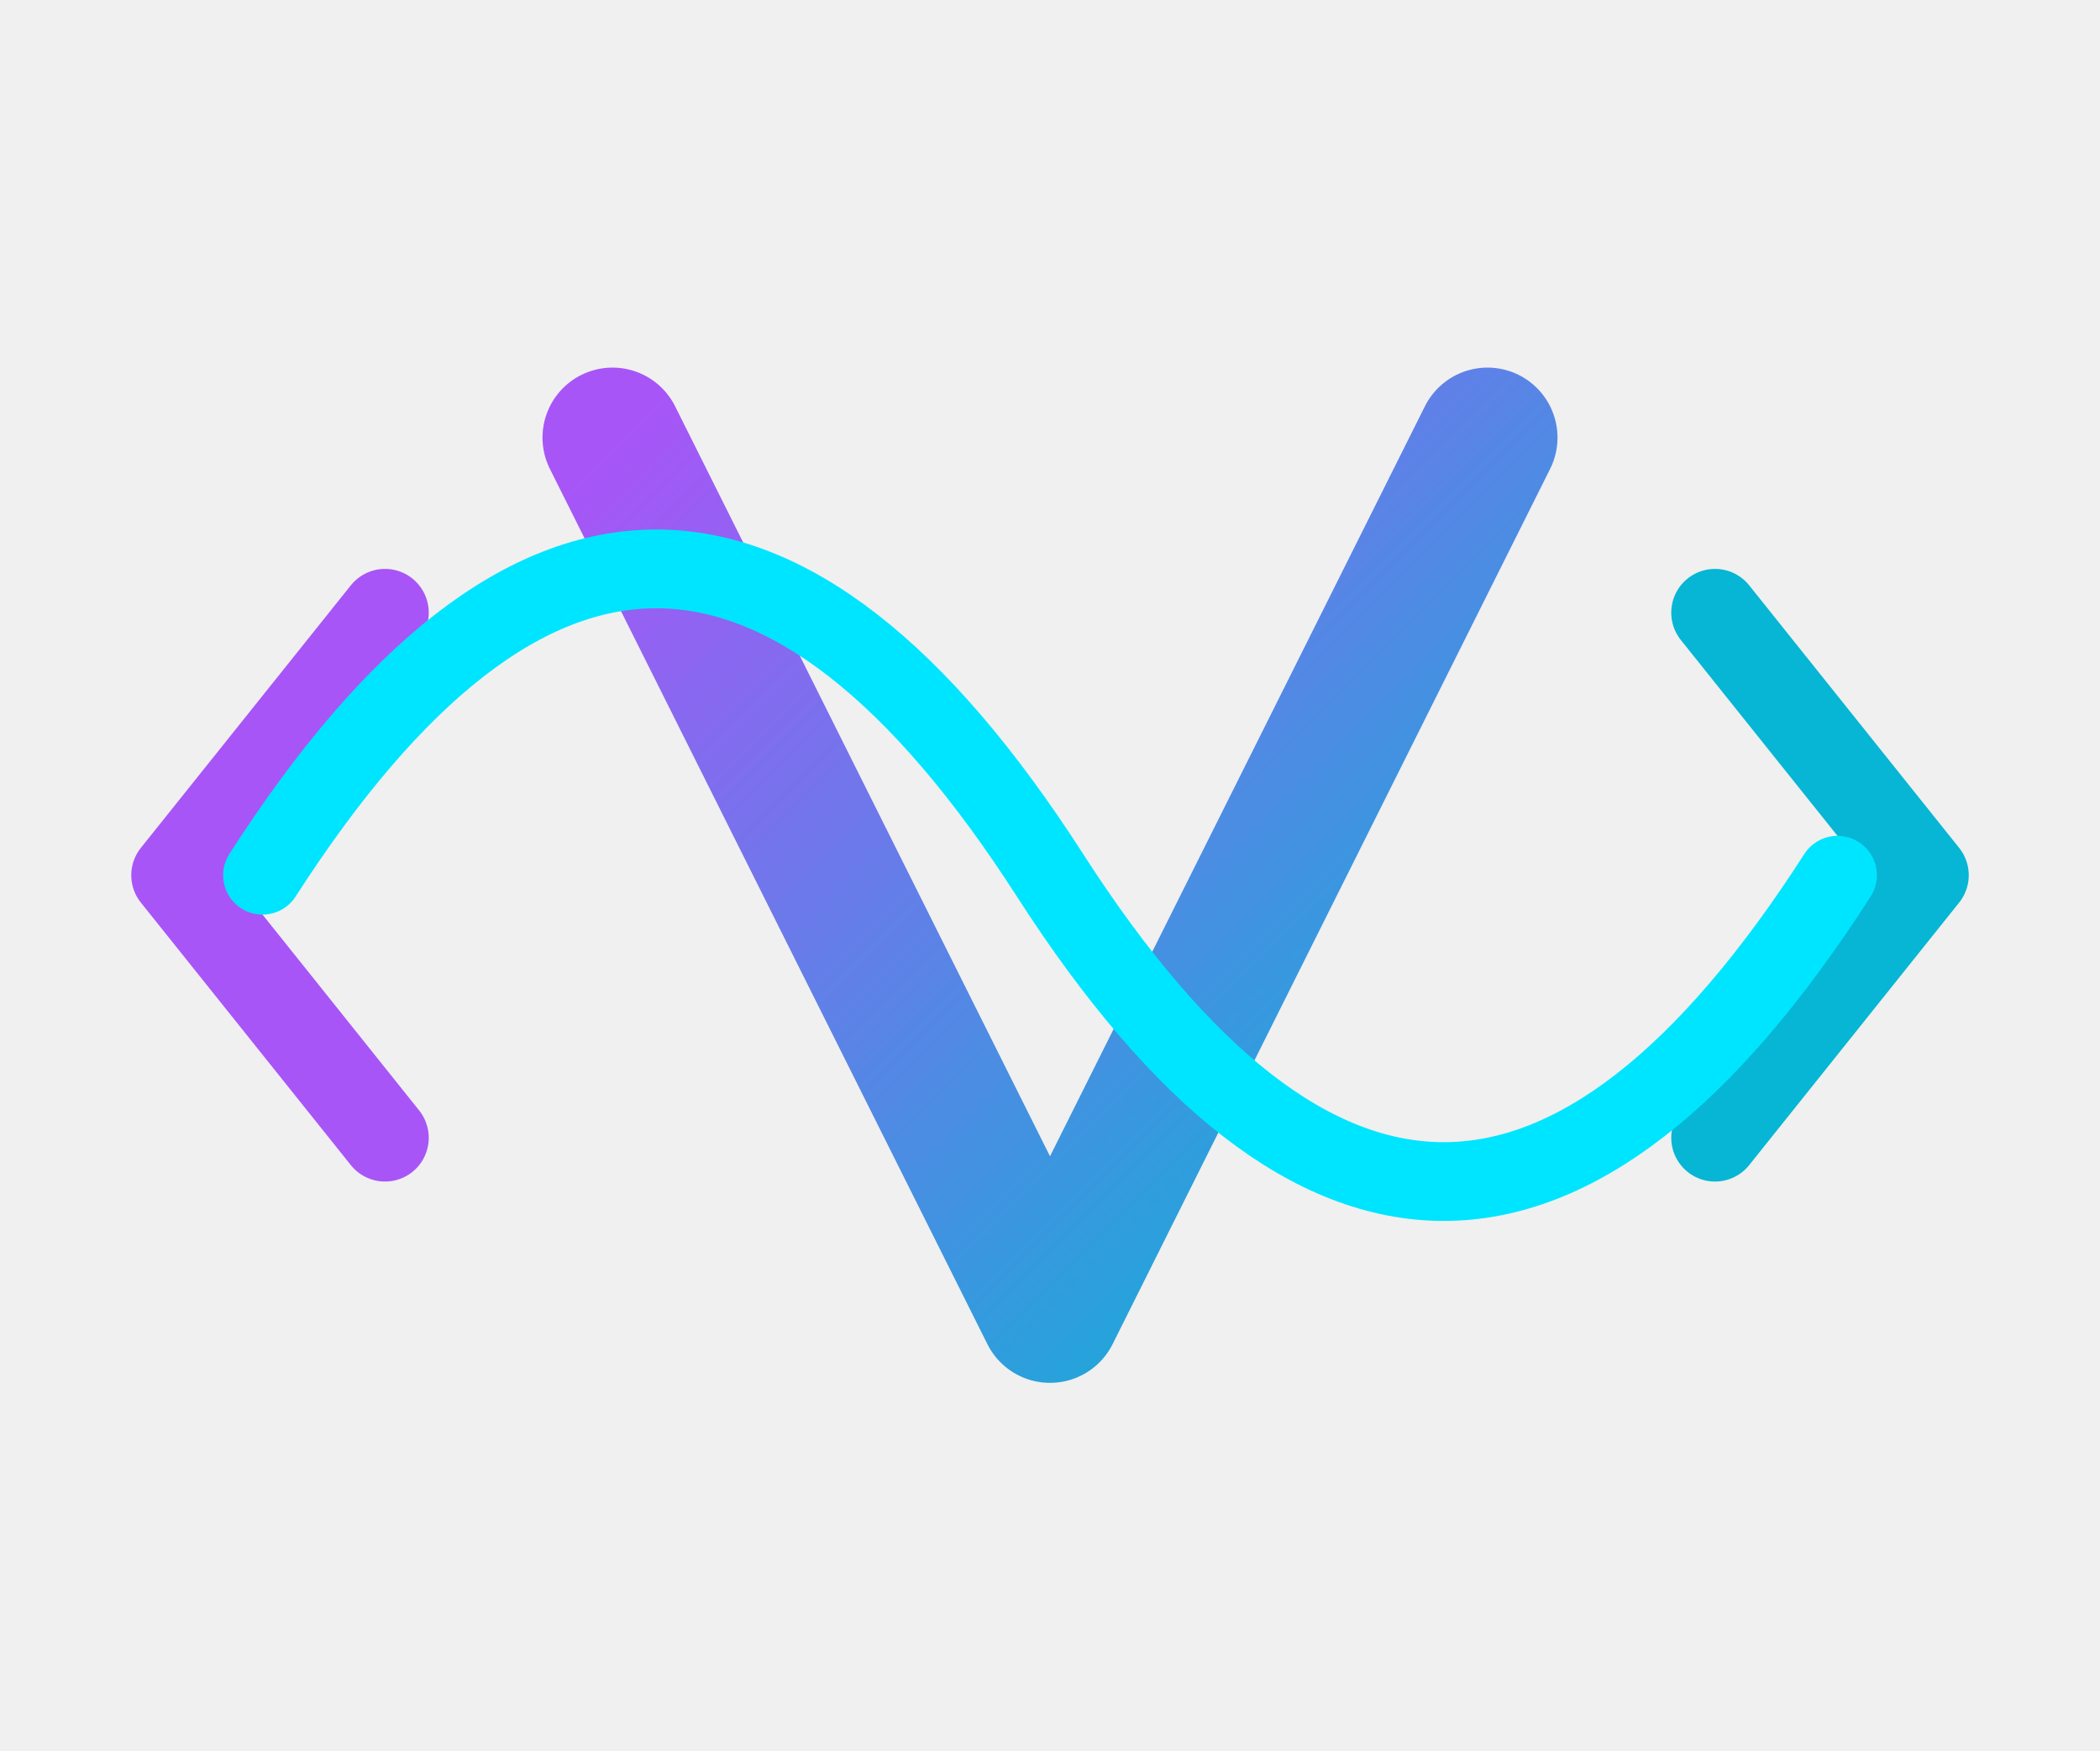
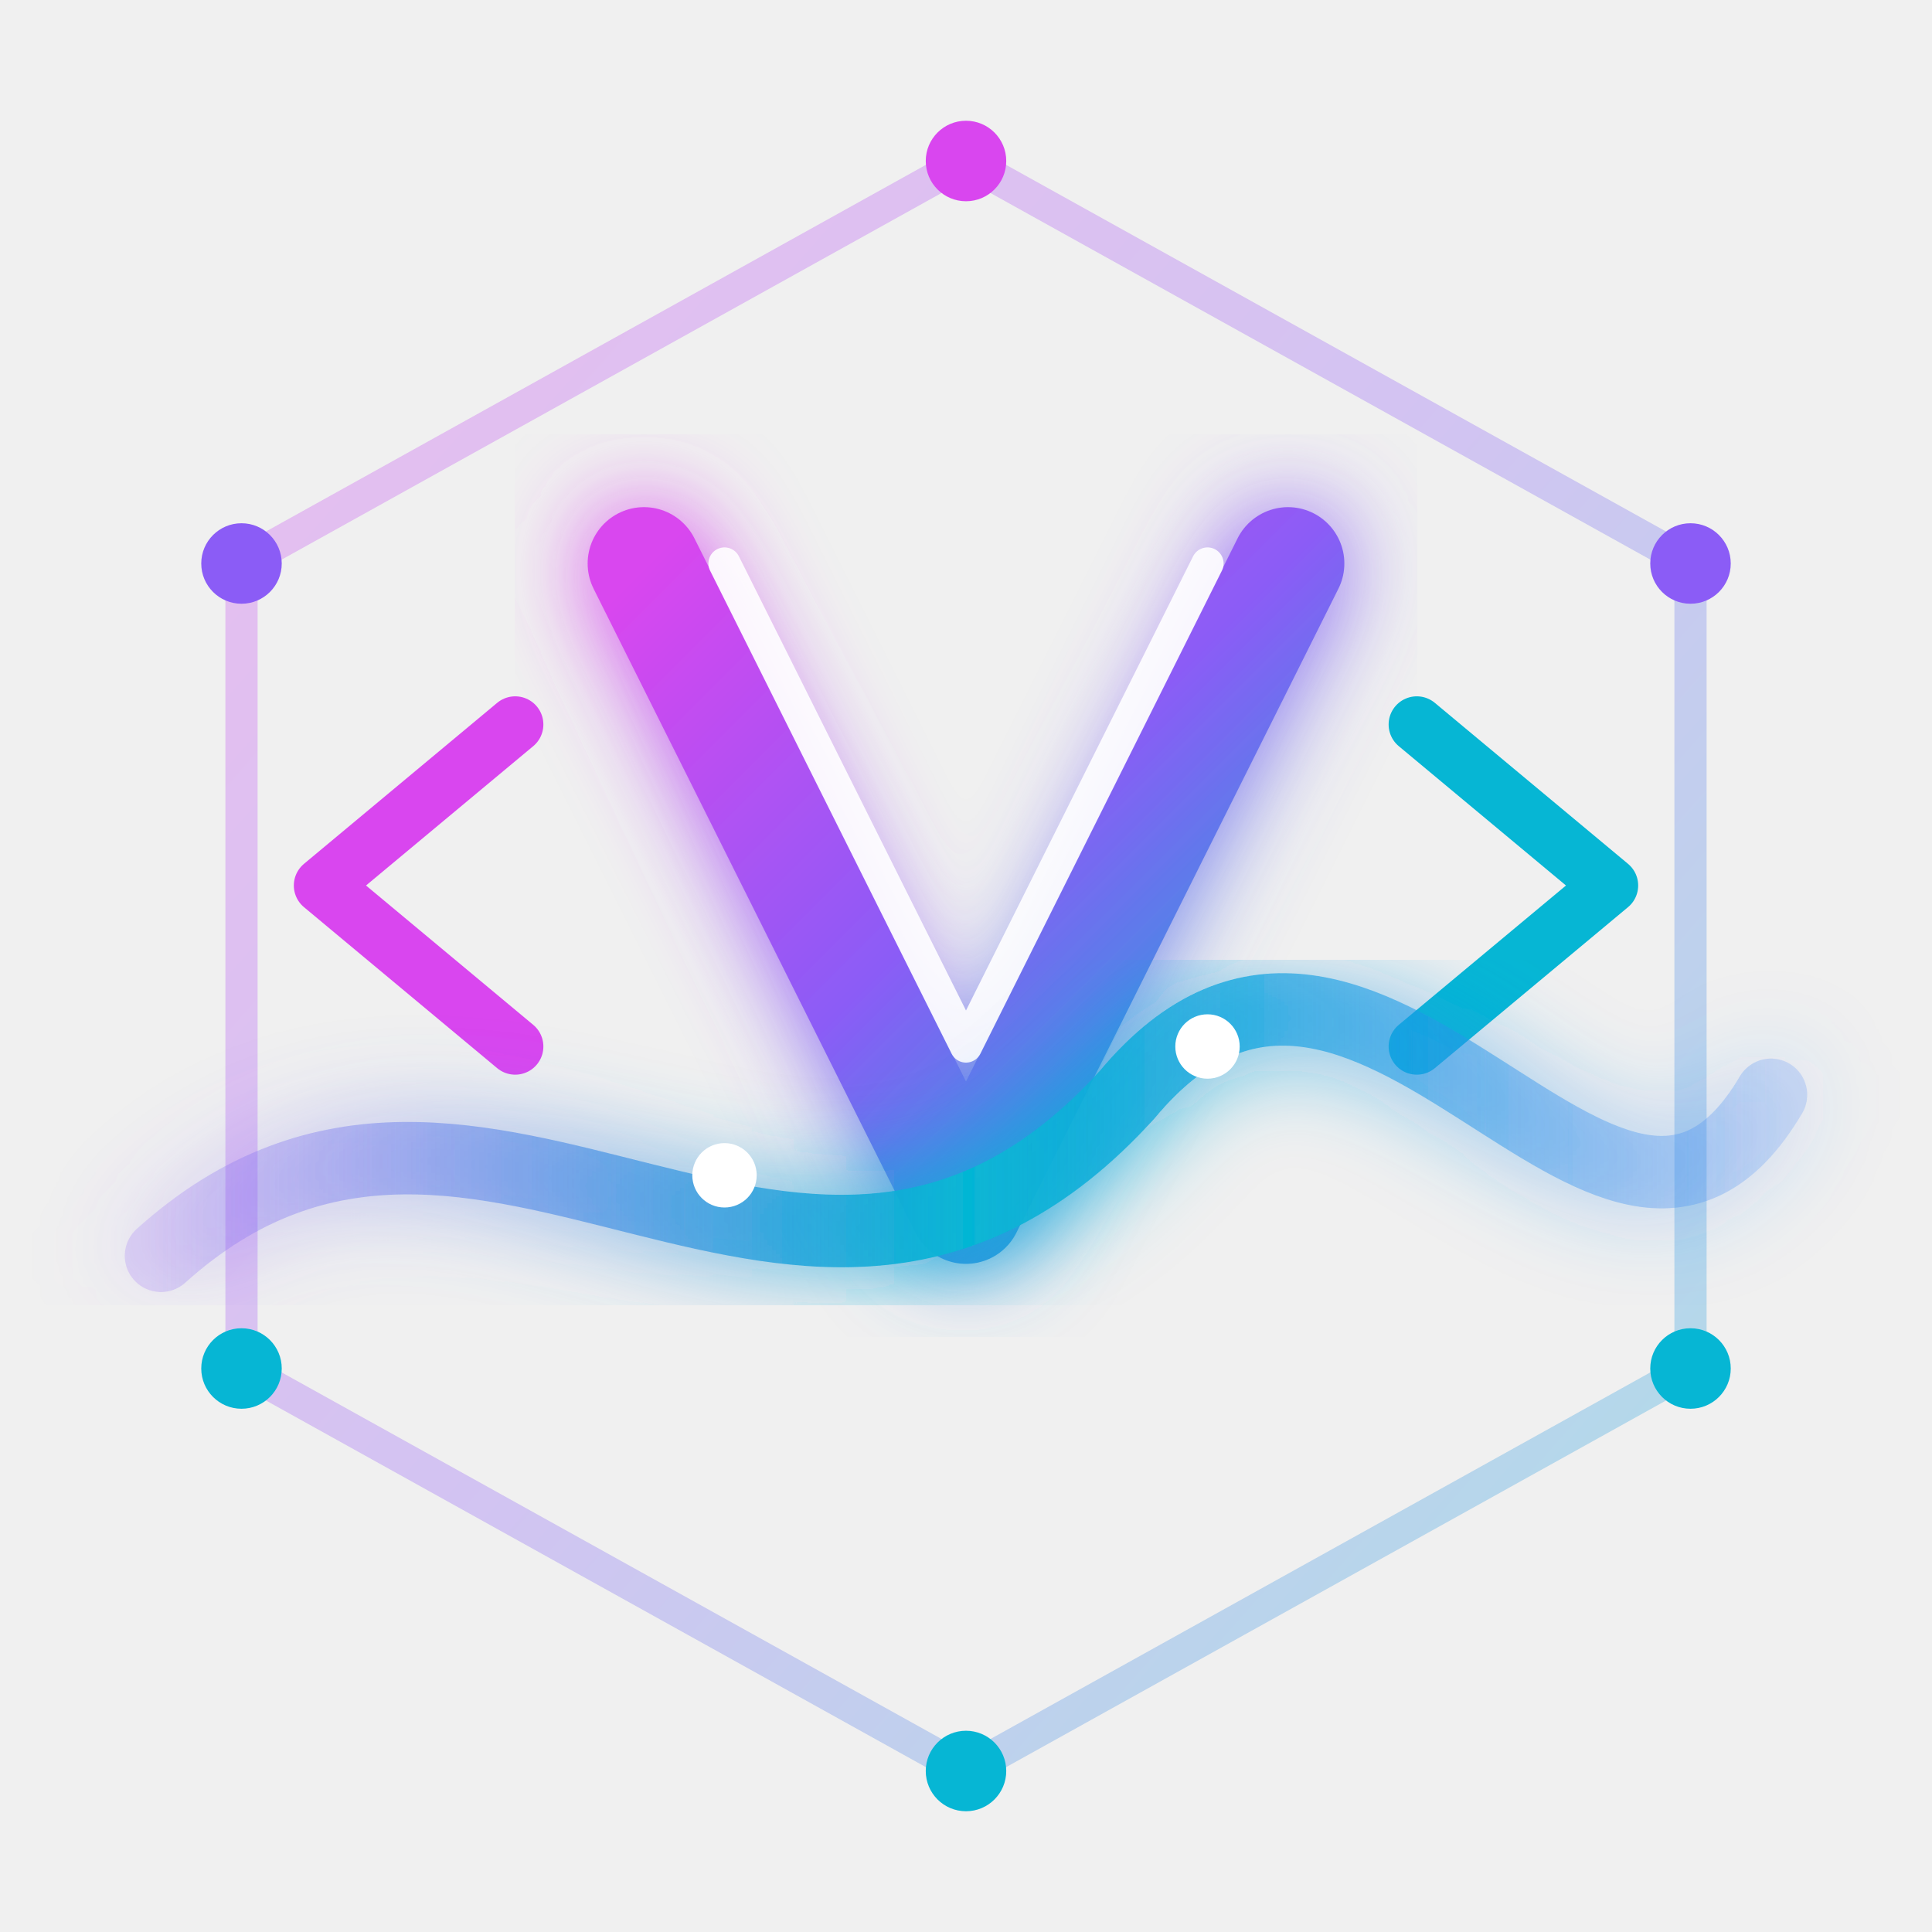
- <svg xmlns="http://www.w3.org/2000/svg" viewBox="0 0 120 100" width="120" height="100">
+ <svg xmlns="http://www.w3.org/2000/svg" viewBox="0 0 120 120" width="120" height="120">
  <defs>
-     <linearGradient id="vibeGrad" x1="0%" y1="0%" x2="100%" y2="100%">
-       <stop offset="0%" stop-color="#A855F7" />
+     <linearGradient id="vibePurpleCyan" x1="0%" y1="0%" x2="100%" y2="100%">
+       <stop offset="0%" stop-color="#D946EF" />
+       <stop offset="50%" stop-color="#8B5CF6" />
      <stop offset="100%" stop-color="#06B6D4" />
    </linearGradient>
+     <linearGradient id="waveGrad" x1="0%" y1="0%" x2="100%" y2="0%">
+       <stop offset="0%" stop-color="#8B5CF6" stop-opacity="0.2" />
+       <stop offset="50%" stop-color="#06B6D4" stop-opacity="1" />
+       <stop offset="100%" stop-color="#3B82F6" stop-opacity="0.2" />
+     </linearGradient>
+     <filter id="neonGlow" x="-20%" y="-20%" width="140%" height="140%">
+       <feGaussianBlur stdDeviation="3" result="blur" />
+       <feMerge>
+         <feMergeNode in="blur" />
+         <feMergeNode in="SourceGraphic" />
+       </feMerge>
+     </filter>
  </defs>
-   <path d="M 35,25 L 60,75 L 85,25" stroke="url(#vibeGrad)" stroke-width="8" stroke-linecap="round" stroke-linejoin="round" fill="none" />
-   <path d="M 22,35 L 10,50 L 22,65" stroke="#A855F7" stroke-width="5" stroke-linecap="round" stroke-linejoin="round" fill="none" />
-   <path d="M 98,35 L 110,50 L 98,65" stroke="#06B6D4" stroke-width="5" stroke-linecap="round" stroke-linejoin="round" fill="none" />
-   <path d="M 15,50 Q 37.5,15 60,50 T 105,50" stroke="#00E5FF" stroke-width="4.5" stroke-linecap="round" fill="none" />
+   <polygon points="60,10 105,35 105,85 60,110 15,85 15,35" stroke="url(#vibePurpleCyan)" stroke-width="2" stroke-opacity="0.3" fill="none" />
+   <circle cx="60" cy="10" r="2.5" fill="#D946EF" />
+   <circle cx="105" cy="35" r="2.5" fill="#8B5CF6" />
+   <circle cx="15" cy="35" r="2.5" fill="#8B5CF6" />
+   <circle cx="105" cy="85" r="2.5" fill="#06B6D4" />
+   <circle cx="15" cy="85" r="2.5" fill="#06B6D4" />
+   <circle cx="60" cy="110" r="2.5" fill="#06B6D4" />
+   <path d="M 40,35 L 60,75 L 80,35" stroke="url(#vibePurpleCyan)" stroke-width="7" stroke-linecap="round" stroke-linejoin="round" fill="none" filter="url(#neonGlow)" />
+   <path d="M 45,35 L 60,65 L 75,35" stroke="#FFFFFF" stroke-width="2" stroke-linecap="round" stroke-linejoin="round" fill="none" opacity="0.9" />
+   <path d="M 32,45 L 20,55 L 32,65" stroke="#D946EF" stroke-width="3.5" stroke-linecap="round" stroke-linejoin="round" fill="none" />
+   <path d="M 88,45 L 100,55 L 88,65" stroke="#06B6D4" stroke-width="3.5" stroke-linecap="round" stroke-linejoin="round" fill="none" />
+   <path d="M 10,78 C 30,60 50,90 70,68 C 85,50 100,85 110,68" stroke="url(#waveGrad)" stroke-width="4.5" stroke-linecap="round" fill="none" filter="url(#neonGlow)" />
+   <circle cx="45" cy="73" r="2" fill="#FFFFFF" />
+   <circle cx="75" cy="65" r="2" fill="#FFFFFF" />
</svg>
